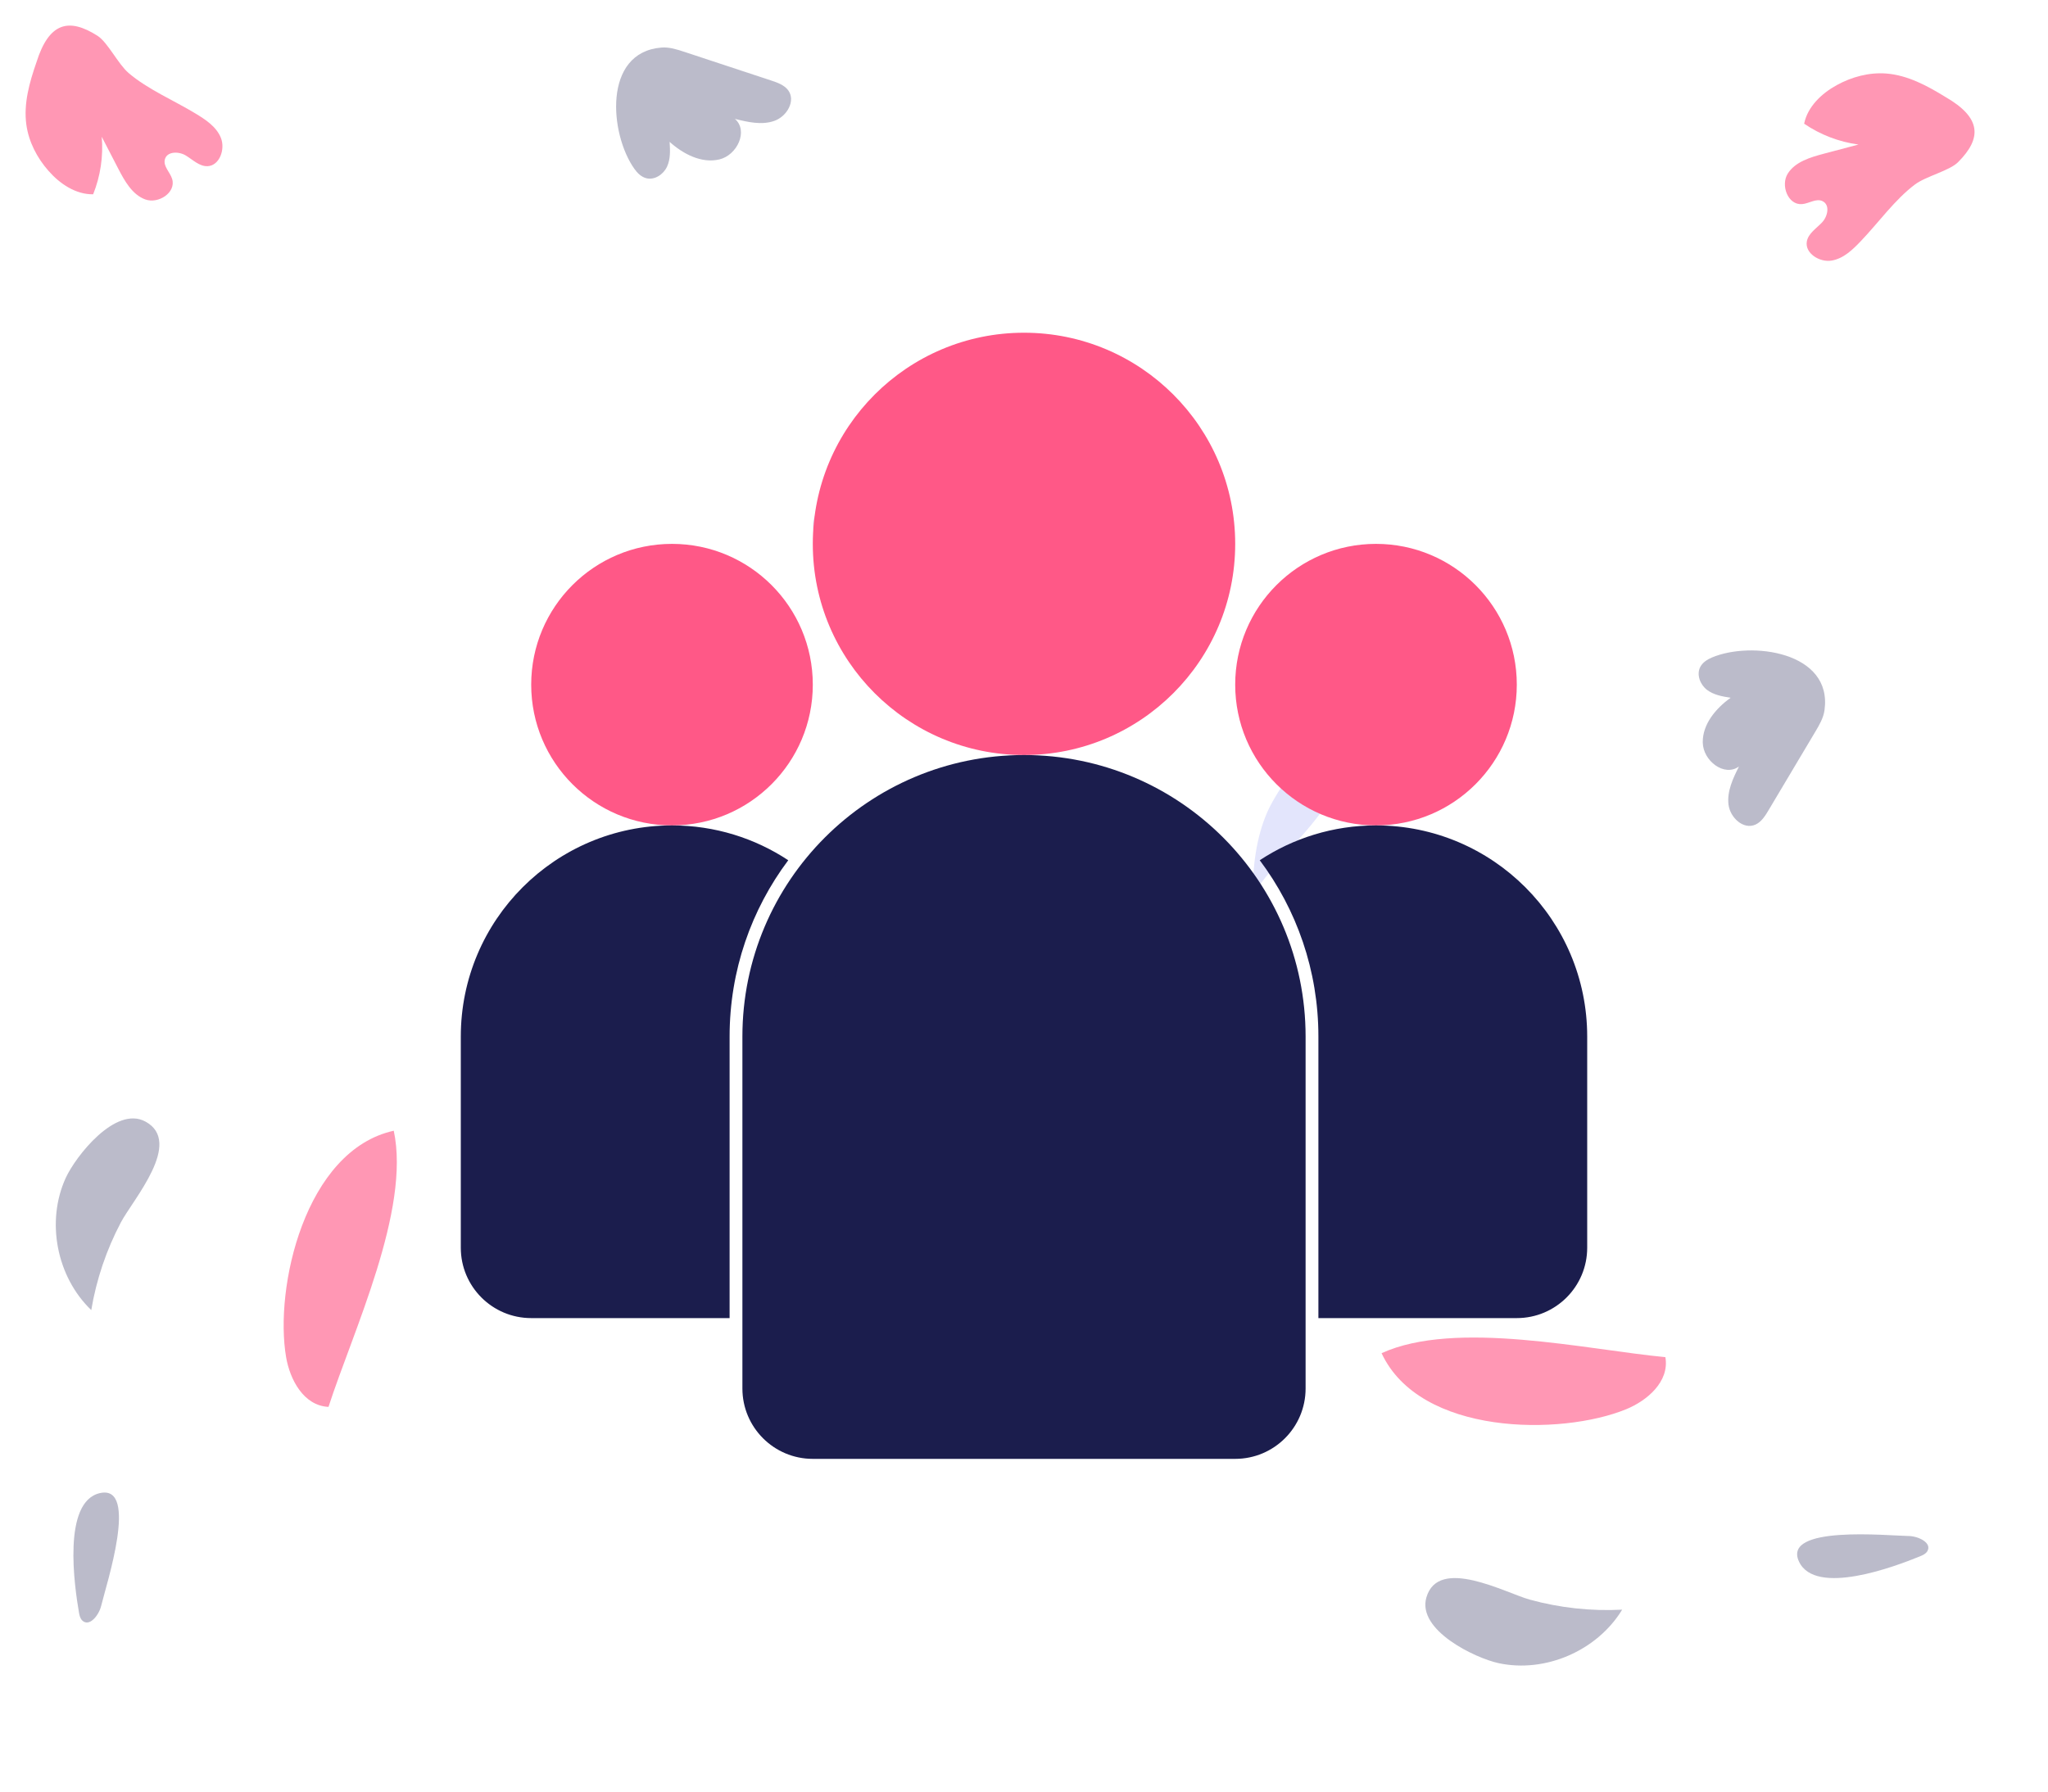
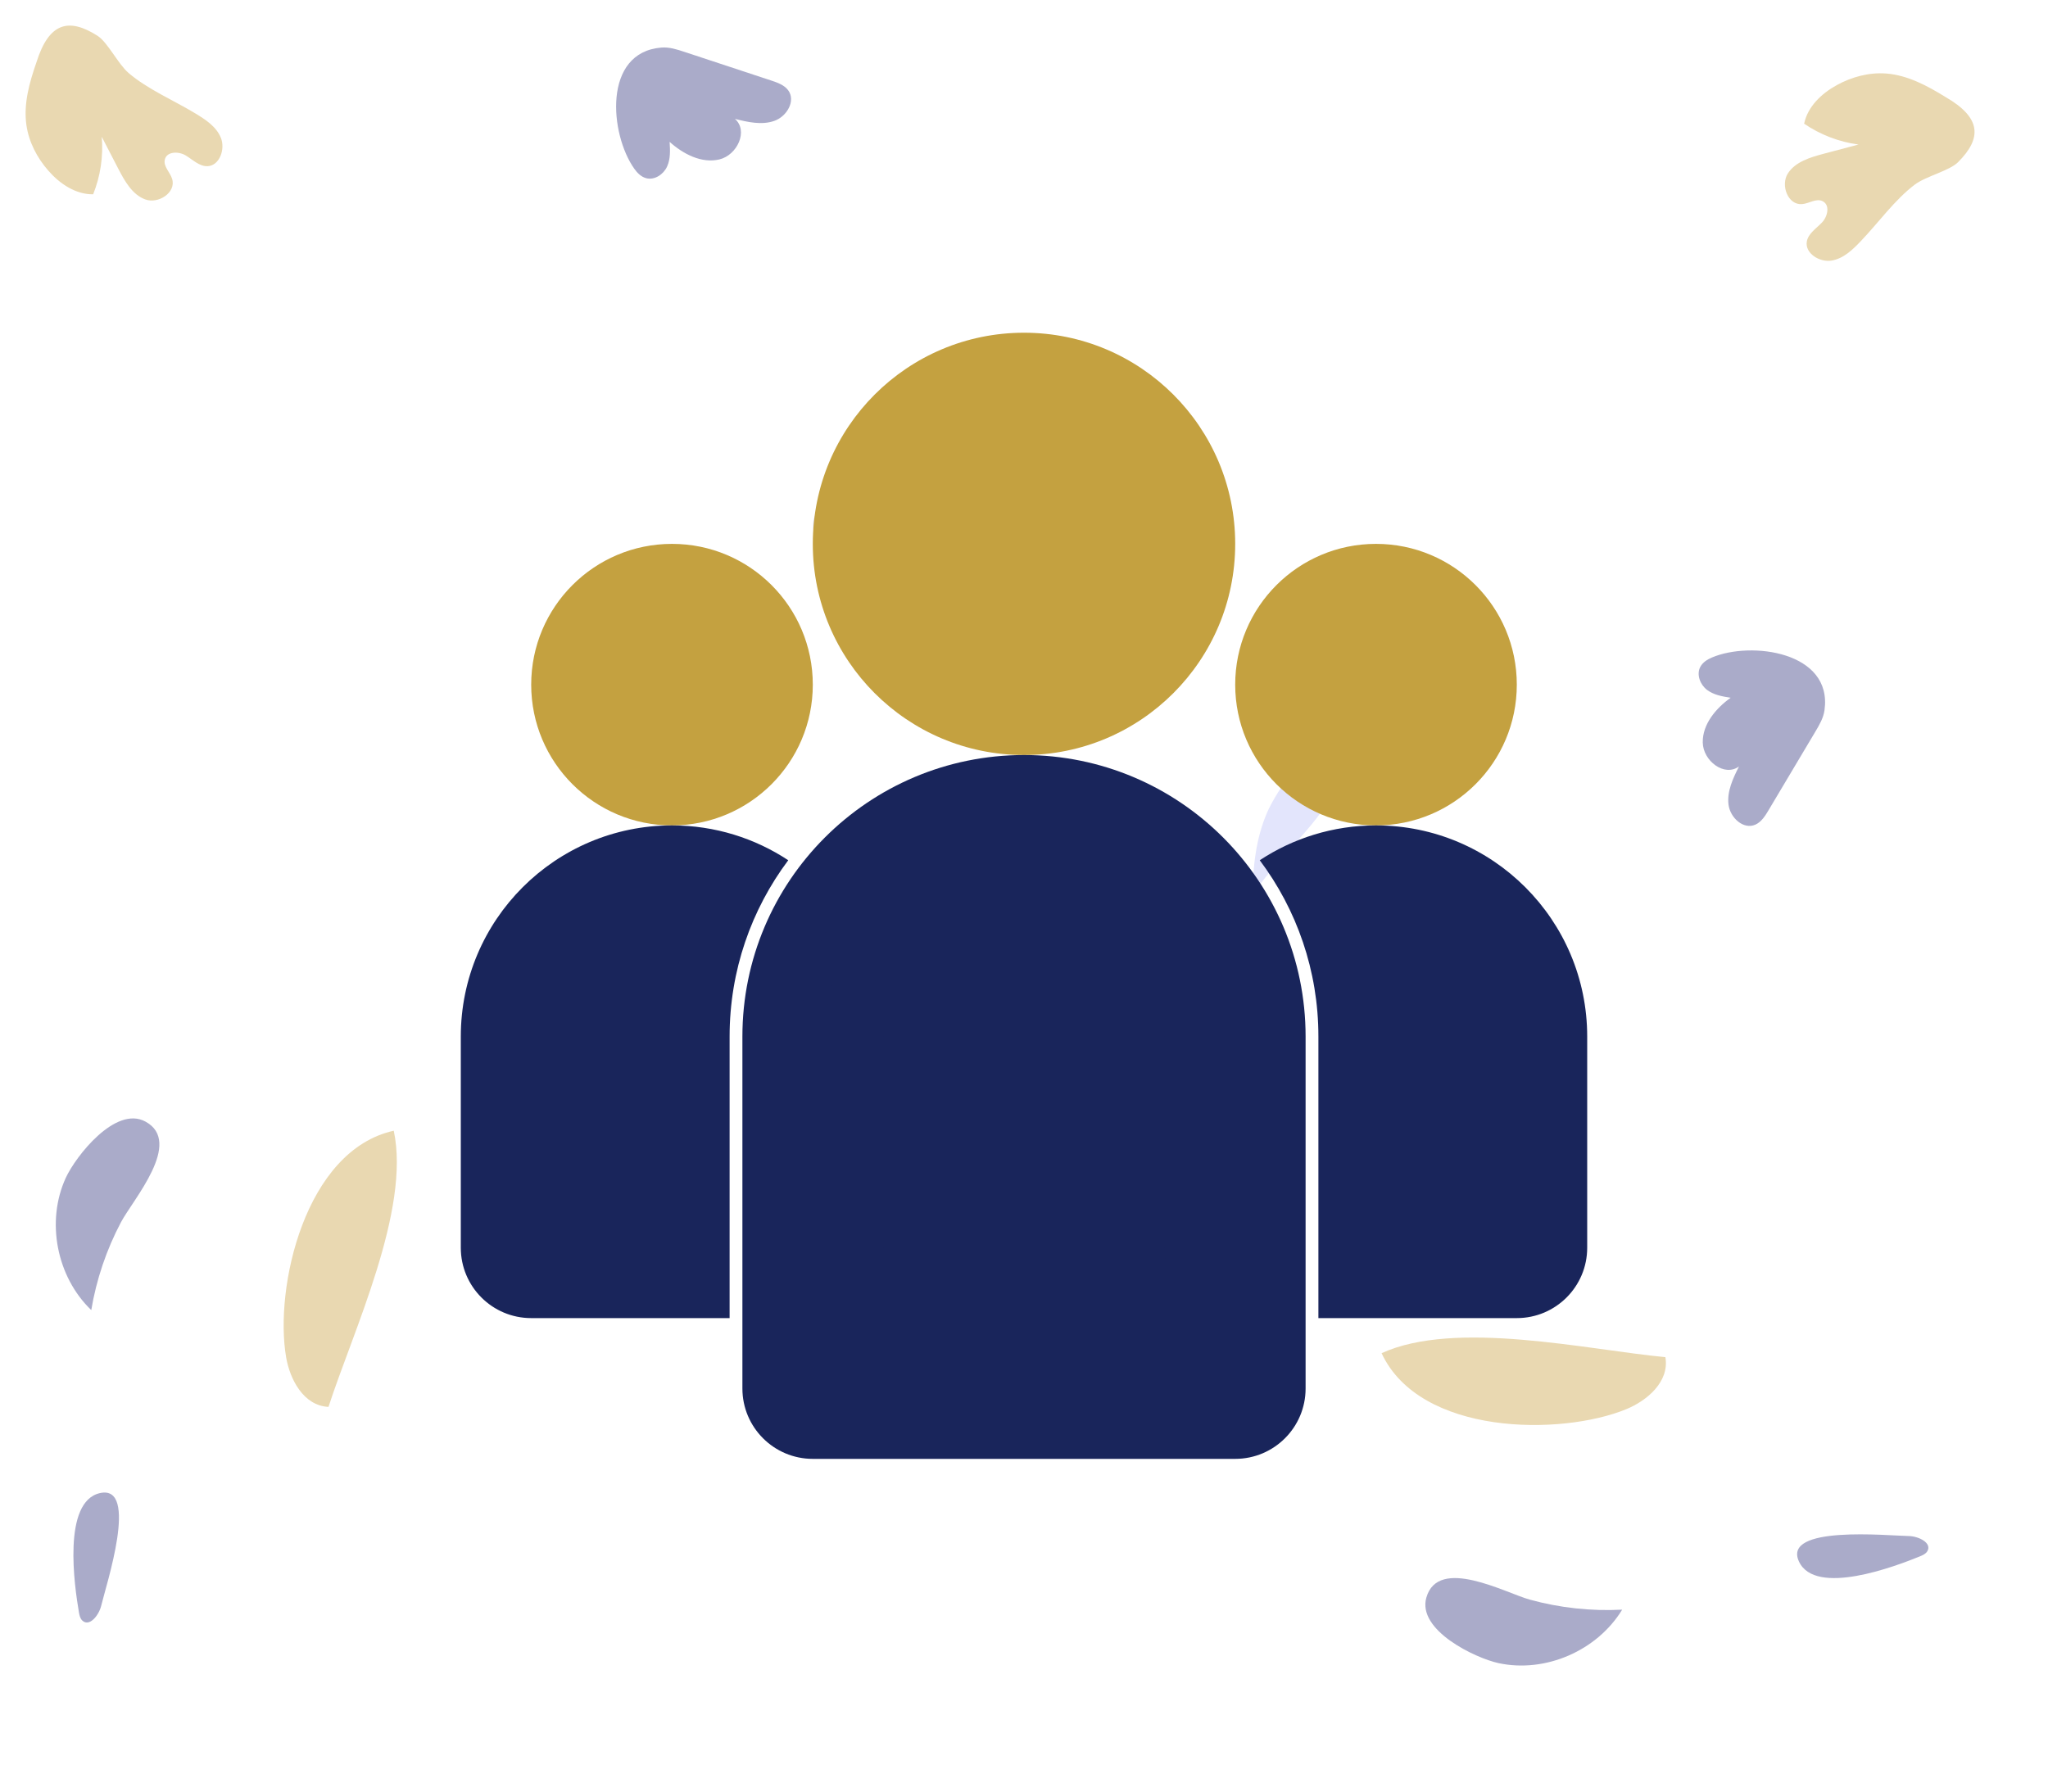
<svg xmlns="http://www.w3.org/2000/svg" width="80" height="70" viewBox="0 0 80 70" fill="none">
-   <path d="M1.425 2.43C1.152 3.216 0.914 4.05 1.03 4.877C1.124 5.548 1.451 6.172 1.893 6.674C2.345 7.19 2.966 7.602 3.639 7.591C3.923 6.884 4.04 6.106 3.974 5.343C4.187 5.755 4.4 6.168 4.614 6.58C4.868 7.072 5.165 7.605 5.674 7.792C6.182 7.979 6.888 7.524 6.724 6.991C6.643 6.727 6.375 6.505 6.438 6.236C6.513 5.912 6.972 5.906 7.252 6.072C7.53 6.239 7.787 6.506 8.109 6.493C8.575 6.473 8.808 5.829 8.628 5.385C8.448 4.94 8.02 4.667 7.617 4.423C6.79 3.923 5.762 3.485 5.025 2.854C4.609 2.498 4.209 1.653 3.807 1.397C2.69 0.686 1.914 0.873 1.425 2.43Z" fill="#FF97B4" />
-   <path d="M75.992 3.788C75.283 3.351 74.52 2.939 73.688 2.873C73.012 2.82 72.332 3.004 71.746 3.327C71.146 3.657 70.609 4.174 70.474 4.833C71.103 5.263 71.838 5.546 72.597 5.647C72.148 5.765 71.699 5.884 71.25 6.004C70.714 6.146 70.13 6.32 69.838 6.777C69.546 7.232 69.837 8.02 70.392 7.975C70.668 7.953 70.943 7.739 71.192 7.859C71.492 8.003 71.399 8.452 71.175 8.689C70.953 8.925 70.636 9.118 70.579 9.435C70.498 9.894 71.076 10.261 71.549 10.181C72.022 10.101 72.382 9.743 72.706 9.402C73.374 8.703 74.023 7.794 74.799 7.211C75.236 6.882 76.148 6.675 76.486 6.337C77.421 5.401 77.406 4.602 75.992 3.788Z" fill="#FF97B4" />
-   <path d="M24.78 6.596C24.895 6.759 25.046 6.911 25.244 6.963C25.574 7.048 25.919 6.81 26.057 6.51C26.195 6.21 26.178 5.869 26.157 5.543C26.682 6.014 27.401 6.395 28.1 6.229C28.799 6.062 29.241 5.109 28.708 4.645C29.215 4.772 29.761 4.897 30.252 4.721C30.744 4.545 31.092 3.932 30.787 3.525C30.634 3.32 30.368 3.226 30.119 3.144C28.992 2.772 27.866 2.399 26.739 2.028C26.448 1.932 26.146 1.833 25.838 1.858C23.536 2.042 23.817 5.247 24.78 6.596Z" fill="#1B1D4D" fill-opacity="0.3" />
-   <path d="M66.873 25.689C66.689 25.767 66.508 25.881 66.415 26.062C66.26 26.366 66.418 26.755 66.681 26.955C66.944 27.154 67.281 27.212 67.604 27.262C67.03 27.672 66.502 28.292 66.514 29.01C66.525 29.729 67.361 30.366 67.929 29.946C67.695 30.413 67.455 30.919 67.52 31.438C67.586 31.956 68.109 32.428 68.573 32.218C68.806 32.113 68.955 31.874 69.089 31.648C69.696 30.628 70.303 29.61 70.91 28.59C71.067 28.327 71.228 28.053 71.27 27.747C71.588 25.459 68.398 25.041 66.873 25.689Z" fill="#1B1D4D" fill-opacity="0.3" />
-   <path d="M41.823 45.331C41.946 45.399 42.085 45.449 42.219 45.414C42.442 45.356 42.564 45.077 42.544 44.83C42.524 44.584 42.4 44.363 42.279 44.154C42.746 44.285 43.296 44.287 43.652 43.934C44.007 43.58 43.945 42.793 43.476 42.672C43.816 42.579 44.179 42.473 44.409 42.186C44.638 41.899 44.637 41.371 44.32 41.207C44.161 41.124 43.974 41.154 43.799 41.186C43.012 41.331 42.225 41.476 41.438 41.62C41.235 41.658 41.024 41.698 40.852 41.821C39.56 42.741 40.804 44.77 41.823 45.331Z" fill="#1B1D4D" fill-opacity="0.3" />
+   <path d="M1.425 2.43C1.152 3.216 0.914 4.05 1.03 4.877C1.124 5.548 1.451 6.172 1.893 6.674C2.345 7.19 2.966 7.602 3.639 7.591C3.923 6.884 4.04 6.106 3.974 5.343C4.187 5.755 4.4 6.168 4.614 6.58C4.868 7.072 5.165 7.605 5.674 7.792C6.182 7.979 6.888 7.524 6.724 6.991C6.643 6.727 6.375 6.505 6.438 6.236C6.513 5.912 6.972 5.906 7.252 6.072C7.53 6.239 7.787 6.506 8.109 6.493C8.575 6.473 8.808 5.829 8.628 5.385C8.448 4.94 8.02 4.667 7.617 4.423C6.79 3.923 5.762 3.485 5.025 2.854C4.609 2.498 4.209 1.653 3.807 1.397C2.69 0.686 1.914 0.873 1.425 2.43Z" fill="#E9D8B1" />
+   <path d="M75.992 3.788C75.283 3.351 74.52 2.939 73.688 2.873C73.012 2.82 72.332 3.004 71.746 3.327C71.146 3.657 70.609 4.174 70.474 4.833C71.103 5.263 71.838 5.546 72.597 5.647C72.148 5.765 71.699 5.884 71.25 6.004C70.714 6.146 70.13 6.32 69.838 6.777C69.546 7.232 69.837 8.02 70.392 7.975C70.668 7.953 70.943 7.739 71.192 7.859C71.492 8.003 71.399 8.452 71.175 8.689C70.953 8.925 70.636 9.118 70.579 9.435C70.498 9.894 71.076 10.261 71.549 10.181C72.022 10.101 72.382 9.743 72.706 9.402C73.374 8.703 74.023 7.794 74.799 7.211C75.236 6.882 76.148 6.675 76.486 6.337C77.421 5.401 77.406 4.602 75.992 3.788Z" fill="#E9D8B1" />
+   <path d="M24.78 6.597C24.895 6.759 25.046 6.911 25.244 6.963C25.574 7.048 25.919 6.81 26.057 6.51C26.195 6.21 26.178 5.869 26.157 5.543C26.682 6.014 27.401 6.395 28.1 6.229C28.799 6.062 29.241 5.109 28.708 4.645C29.215 4.772 29.761 4.897 30.252 4.721C30.744 4.545 31.092 3.932 30.787 3.525C30.634 3.32 30.368 3.226 30.119 3.144C28.992 2.772 27.866 2.399 26.739 2.028C26.448 1.932 26.146 1.833 25.838 1.858C23.536 2.042 23.817 5.247 24.78 6.597Z" fill="#AAABC9" />
+   <path d="M66.873 25.689C66.689 25.767 66.508 25.881 66.415 26.062C66.26 26.366 66.418 26.755 66.681 26.955C66.944 27.154 67.281 27.212 67.604 27.262C67.03 27.672 66.502 28.292 66.514 29.01C66.525 29.729 67.361 30.366 67.929 29.946C67.695 30.413 67.455 30.919 67.52 31.438C67.586 31.956 68.109 32.428 68.573 32.218C68.806 32.113 68.955 31.874 69.089 31.648C69.696 30.628 70.303 29.61 70.91 28.59C71.067 28.327 71.228 28.053 71.27 27.747C71.588 25.459 68.398 25.041 66.873 25.689Z" fill="#AAABC9" />
+   <path d="M41.823 45.331C41.946 45.399 42.085 45.449 42.219 45.414C42.442 45.356 42.564 45.077 42.544 44.83C42.524 44.584 42.4 44.363 42.279 44.154C42.746 44.285 43.296 44.288 43.652 43.935C44.007 43.58 43.945 42.794 43.476 42.672C43.816 42.579 44.179 42.473 44.409 42.186C44.638 41.899 44.637 41.371 44.32 41.207C44.161 41.124 43.974 41.154 43.799 41.187C43.012 41.331 42.225 41.476 41.438 41.62C41.235 41.658 41.024 41.698 40.852 41.821C39.56 42.741 40.804 44.77 41.823 45.331Z" fill="#AAABC9" />
  <path d="M34.436 22.249C35.526 22.462 36.65 22.337 37.736 22.106C36.621 21.704 35.621 21.007 34.556 20.468C33.929 20.149 31.71 19.062 31.757 20.591C31.785 21.481 33.839 22.133 34.436 22.249Z" fill="#E3E5FC" />
-   <path d="M49.503 31.731C49.059 32.75 48.938 33.874 48.928 34.984C49.562 33.983 50.459 33.157 51.216 32.234C51.662 31.69 53.203 29.759 51.7 29.474C50.825 29.309 49.745 31.174 49.503 31.731Z" fill="#E3E5FC" />
-   <path d="M63.526 55.059C64.324 54.731 65.221 53.994 65.054 53.026C61.976 52.734 56.853 51.552 53.968 52.871C55.469 56.095 60.982 56.104 63.526 55.059Z" fill="#FF97B4" />
-   <path d="M11.178 53.037C11.325 53.888 11.851 54.923 12.832 54.969C13.783 52.027 16.045 47.281 15.381 44.179C11.909 44.947 10.707 50.327 11.178 53.037Z" fill="#FF97B4" />
-   <path d="M58.539 64.982C60.364 65.374 62.387 64.498 63.366 62.892C62.154 62.955 60.933 62.823 59.762 62.501C58.808 62.239 56.183 60.791 55.717 62.419C55.35 63.699 57.631 64.786 58.539 64.982Z" fill="#1B1D4D" fill-opacity="0.3" />
-   <path d="M2.568 46.022C1.791 47.719 2.208 49.884 3.565 51.187C3.765 49.99 4.158 48.827 4.726 47.753C5.188 46.878 7.17 44.628 5.68 43.821C4.511 43.186 2.956 45.178 2.568 46.022Z" fill="#1B1D4D" fill-opacity="0.3" />
-   <path d="M75.002 60.807C75.111 60.762 75.226 60.71 75.286 60.609C75.48 60.281 74.94 60.02 74.556 60.014C73.742 60.002 69.606 59.585 70.273 61.013C70.915 62.385 74.04 61.201 75.002 60.807Z" fill="#1B1D4D" fill-opacity="0.3" />
-   <path d="M3.084 62.999C3.104 63.114 3.13 63.238 3.216 63.318C3.494 63.579 3.866 63.108 3.954 62.735C4.142 61.942 5.443 57.994 3.906 58.337C2.428 58.666 2.907 61.974 3.084 62.999Z" fill="#1B1D4D" fill-opacity="0.3" />
-   <path fill-rule="evenodd" clip-rule="evenodd" d="M40 29.5C44.556 29.5 48.25 25.806 48.25 21.25C48.25 16.694 44.556 13 40 13C35.444 13 31.75 16.694 31.75 21.25C31.75 25.806 35.444 29.5 40 29.5Z" fill="#FF5887" />
-   <path fill-rule="evenodd" clip-rule="evenodd" d="M53.75 32.25C56.788 32.25 59.25 29.788 59.25 26.75C59.25 23.712 56.788 21.25 53.75 21.25C50.712 21.25 48.25 23.712 48.25 26.75C48.25 29.788 50.712 32.25 53.75 32.25Z" fill="#FF5887" />
-   <path fill-rule="evenodd" clip-rule="evenodd" d="M26.25 32.25C29.288 32.25 31.75 29.788 31.75 26.75C31.75 23.712 29.288 21.25 26.25 21.25C23.212 21.25 20.75 23.712 20.75 26.75C20.75 29.788 23.212 32.25 26.25 32.25Z" fill="#FF5887" />
-   <path fill-rule="evenodd" clip-rule="evenodd" d="M40 29.5C33.925 29.5 29 34.425 29 40.5V54.25C29 55.769 30.231 57 31.75 57H48.25C49.769 57 51 55.769 51 54.25V40.5C51 34.425 46.075 29.5 40 29.5Z" fill="#1B1D4D" />
-   <path fill-rule="evenodd" clip-rule="evenodd" d="M48.41 34.212C47.956 34.597 47.545 35.03 47.184 35.504C48.171 36.92 48.75 38.643 48.75 40.5V51.5H50.5V40.5C50.5 38.141 49.722 35.965 48.41 34.212ZM49.209 33.611C50.648 35.531 51.5 37.916 51.5 40.5V51.5H59.25C60.769 51.5 62 50.269 62 48.75V40.5C62 35.944 58.306 32.25 53.75 32.25C52.072 32.25 50.512 32.751 49.209 33.611ZM47.75 51.455V40.5C47.75 38.998 47.323 37.597 46.584 36.41C45.894 37.615 45.5 39.011 45.5 40.5V48.75C45.5 50.098 46.47 51.219 47.75 51.455Z" fill="#1B1D4D" />
-   <path fill-rule="evenodd" clip-rule="evenodd" d="M29.5 51.5H31.25V40.5C31.25 38.643 31.829 36.92 32.816 35.504C32.455 35.03 32.044 34.597 31.59 34.212C30.278 35.965 29.5 38.141 29.5 40.5V51.5ZM28.5 51.5V40.5C28.5 37.916 29.352 35.531 30.791 33.611C29.488 32.751 27.928 32.25 26.25 32.25C21.694 32.25 18 35.944 18 40.5V48.75C18 50.269 19.231 51.5 20.75 51.5H28.5ZM33.416 36.41C32.677 37.597 32.25 38.998 32.25 40.5V51.455C33.53 51.219 34.5 50.098 34.5 48.75V40.5C34.5 39.011 34.106 37.615 33.416 36.41Z" fill="#1B1D4D" />
+   <path d="M49.503 31.731C49.059 32.749 48.938 33.873 48.928 34.984C49.562 33.983 50.459 33.156 51.216 32.234C51.662 31.69 53.203 29.759 51.7 29.474C50.825 29.309 49.745 31.174 49.503 31.731Z" fill="#E3E5FC" />
+   <path d="M63.526 55.059C64.324 54.731 65.221 53.994 65.054 53.026C61.976 52.734 56.853 51.552 53.968 52.871C55.469 56.095 60.982 56.104 63.526 55.059Z" fill="#E9D8B1" />
+   <path d="M11.178 53.037C11.325 53.887 11.851 54.923 12.832 54.969C13.783 52.027 16.045 47.28 15.381 44.179C11.909 44.947 10.707 50.327 11.178 53.037Z" fill="#E9D8B1" />
+   <path d="M58.539 64.981C60.364 65.374 62.387 64.498 63.366 62.892C62.154 62.955 60.933 62.823 59.762 62.501C58.808 62.239 56.183 60.791 55.717 62.419C55.35 63.698 57.631 64.785 58.539 64.981Z" fill="#AAABC9" />
+   <path d="M2.568 46.023C1.791 47.719 2.208 49.884 3.565 51.187C3.765 49.99 4.158 48.827 4.726 47.753C5.188 46.878 7.17 44.628 5.68 43.821C4.511 43.187 2.956 45.178 2.568 46.023Z" fill="#AAABC9" />
+   <path d="M75.002 60.807C75.111 60.762 75.226 60.71 75.286 60.609C75.48 60.281 74.94 60.02 74.556 60.015C73.742 60.002 69.606 59.586 70.273 61.013C70.915 62.385 74.04 61.201 75.002 60.807Z" fill="#AAABC9" />
+   <path d="M3.084 62.999C3.104 63.114 3.13 63.238 3.216 63.318C3.494 63.579 3.866 63.108 3.954 62.735C4.142 61.942 5.443 57.994 3.906 58.337C2.428 58.666 2.907 61.974 3.084 62.999Z" fill="#AAABC9" />
+   <path fill-rule="evenodd" clip-rule="evenodd" d="M40 29.5C44.556 29.5 48.25 25.806 48.25 21.25C48.25 16.694 44.556 13 40 13C35.444 13 31.75 16.694 31.75 21.25C31.75 25.806 35.444 29.5 40 29.5Z" fill="#C4A140" />
+   <path fill-rule="evenodd" clip-rule="evenodd" d="M53.75 32.25C56.788 32.25 59.25 29.788 59.25 26.75C59.25 23.712 56.788 21.25 53.75 21.25C50.712 21.25 48.25 23.712 48.25 26.75C48.25 29.788 50.712 32.25 53.75 32.25Z" fill="#C4A140" />
+   <path fill-rule="evenodd" clip-rule="evenodd" d="M26.25 32.25C29.288 32.25 31.75 29.788 31.75 26.75C31.75 23.712 29.288 21.25 26.25 21.25C23.212 21.25 20.75 23.712 20.75 26.75C20.75 29.788 23.212 32.25 26.25 32.25Z" fill="#C4A140" />
+   <path fill-rule="evenodd" clip-rule="evenodd" d="M40 29.5C33.925 29.5 29 34.425 29 40.5V54.25C29 55.769 30.231 57 31.75 57H48.25C49.769 57 51 55.769 51 54.25V40.5C51 34.425 46.075 29.5 40 29.5Z" fill="#19255B" />
+   <path fill-rule="evenodd" clip-rule="evenodd" d="M48.41 34.212C47.956 34.597 47.545 35.03 47.184 35.504C48.171 36.92 48.75 38.643 48.75 40.5V51.5H50.5V40.5C50.5 38.141 49.722 35.965 48.41 34.212ZM49.209 33.611C50.648 35.531 51.5 37.916 51.5 40.5V51.5H59.25C60.769 51.5 62 50.269 62 48.75V40.5C62 35.944 58.306 32.25 53.75 32.25C52.072 32.25 50.512 32.751 49.209 33.611ZM47.75 51.455V40.5C47.75 38.998 47.323 37.597 46.584 36.41C45.894 37.615 45.5 39.011 45.5 40.5V48.75C45.5 50.098 46.47 51.219 47.75 51.455Z" fill="#19255B" />
+   <path fill-rule="evenodd" clip-rule="evenodd" d="M29.5 51.5H31.25V40.5C31.25 38.643 31.829 36.92 32.816 35.504C32.455 35.03 32.044 34.597 31.59 34.212C30.278 35.965 29.5 38.141 29.5 40.5V51.5ZM28.5 51.5V40.5C28.5 37.916 29.352 35.531 30.791 33.611C29.488 32.751 27.928 32.25 26.25 32.25C21.694 32.25 18 35.944 18 40.5V48.75C18 50.269 19.231 51.5 20.75 51.5H28.5ZM33.416 36.41C32.677 37.597 32.25 38.998 32.25 40.5V51.455C33.53 51.219 34.5 50.098 34.5 48.75V40.5C34.5 39.011 34.106 37.615 33.416 36.41Z" fill="#19255B" />
</svg>
